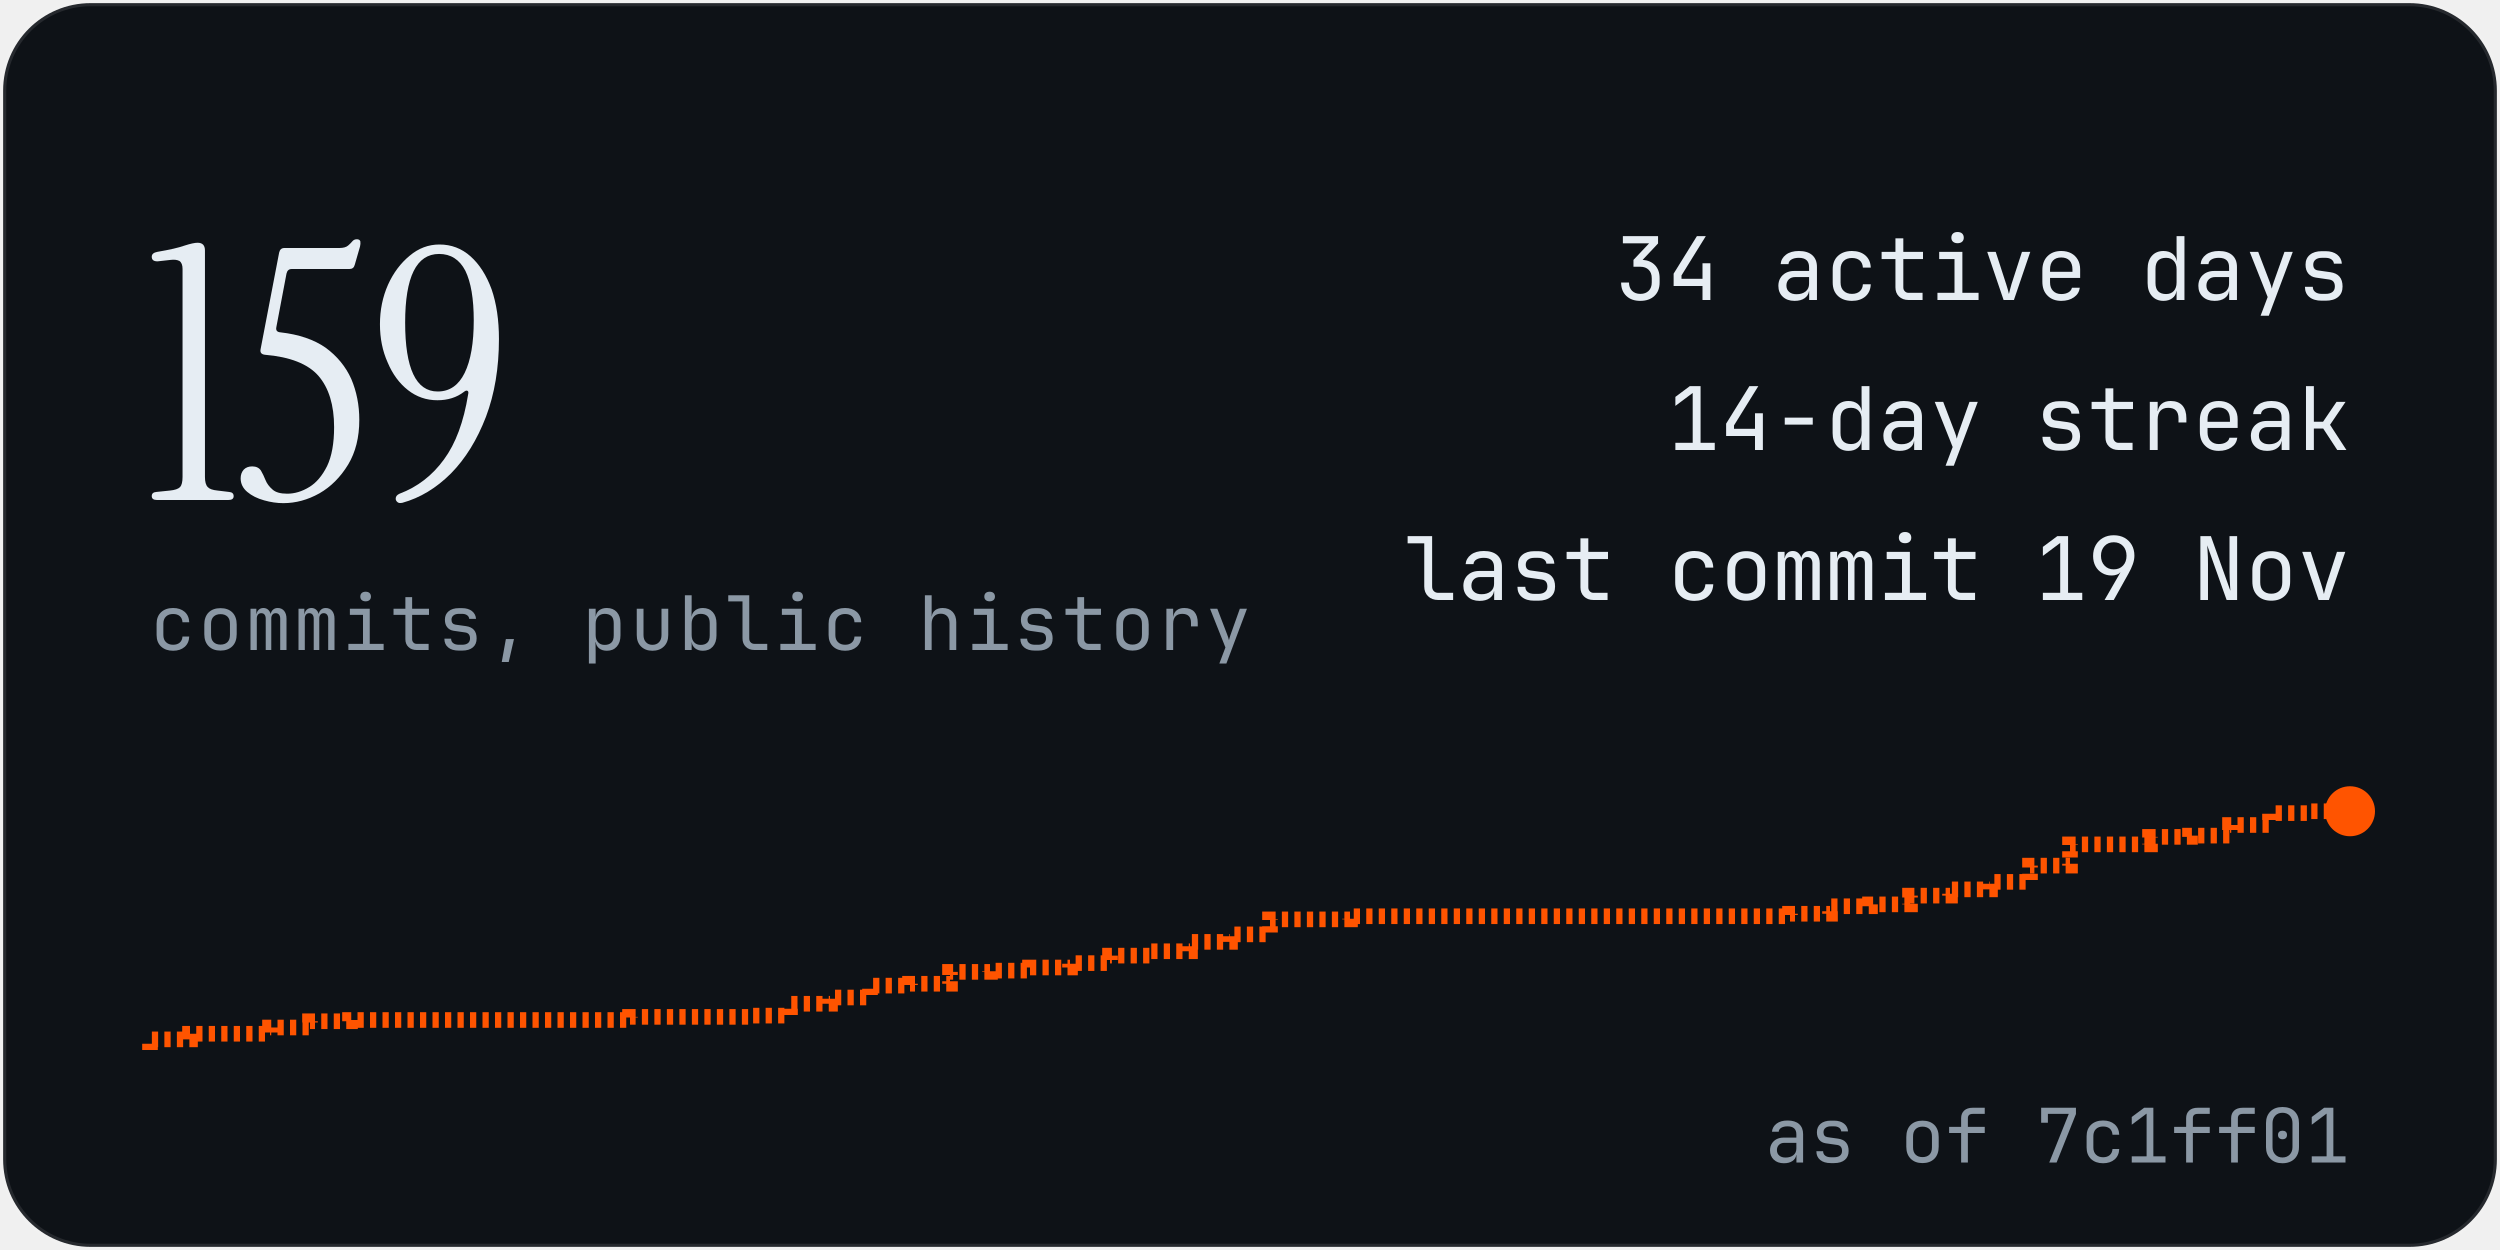
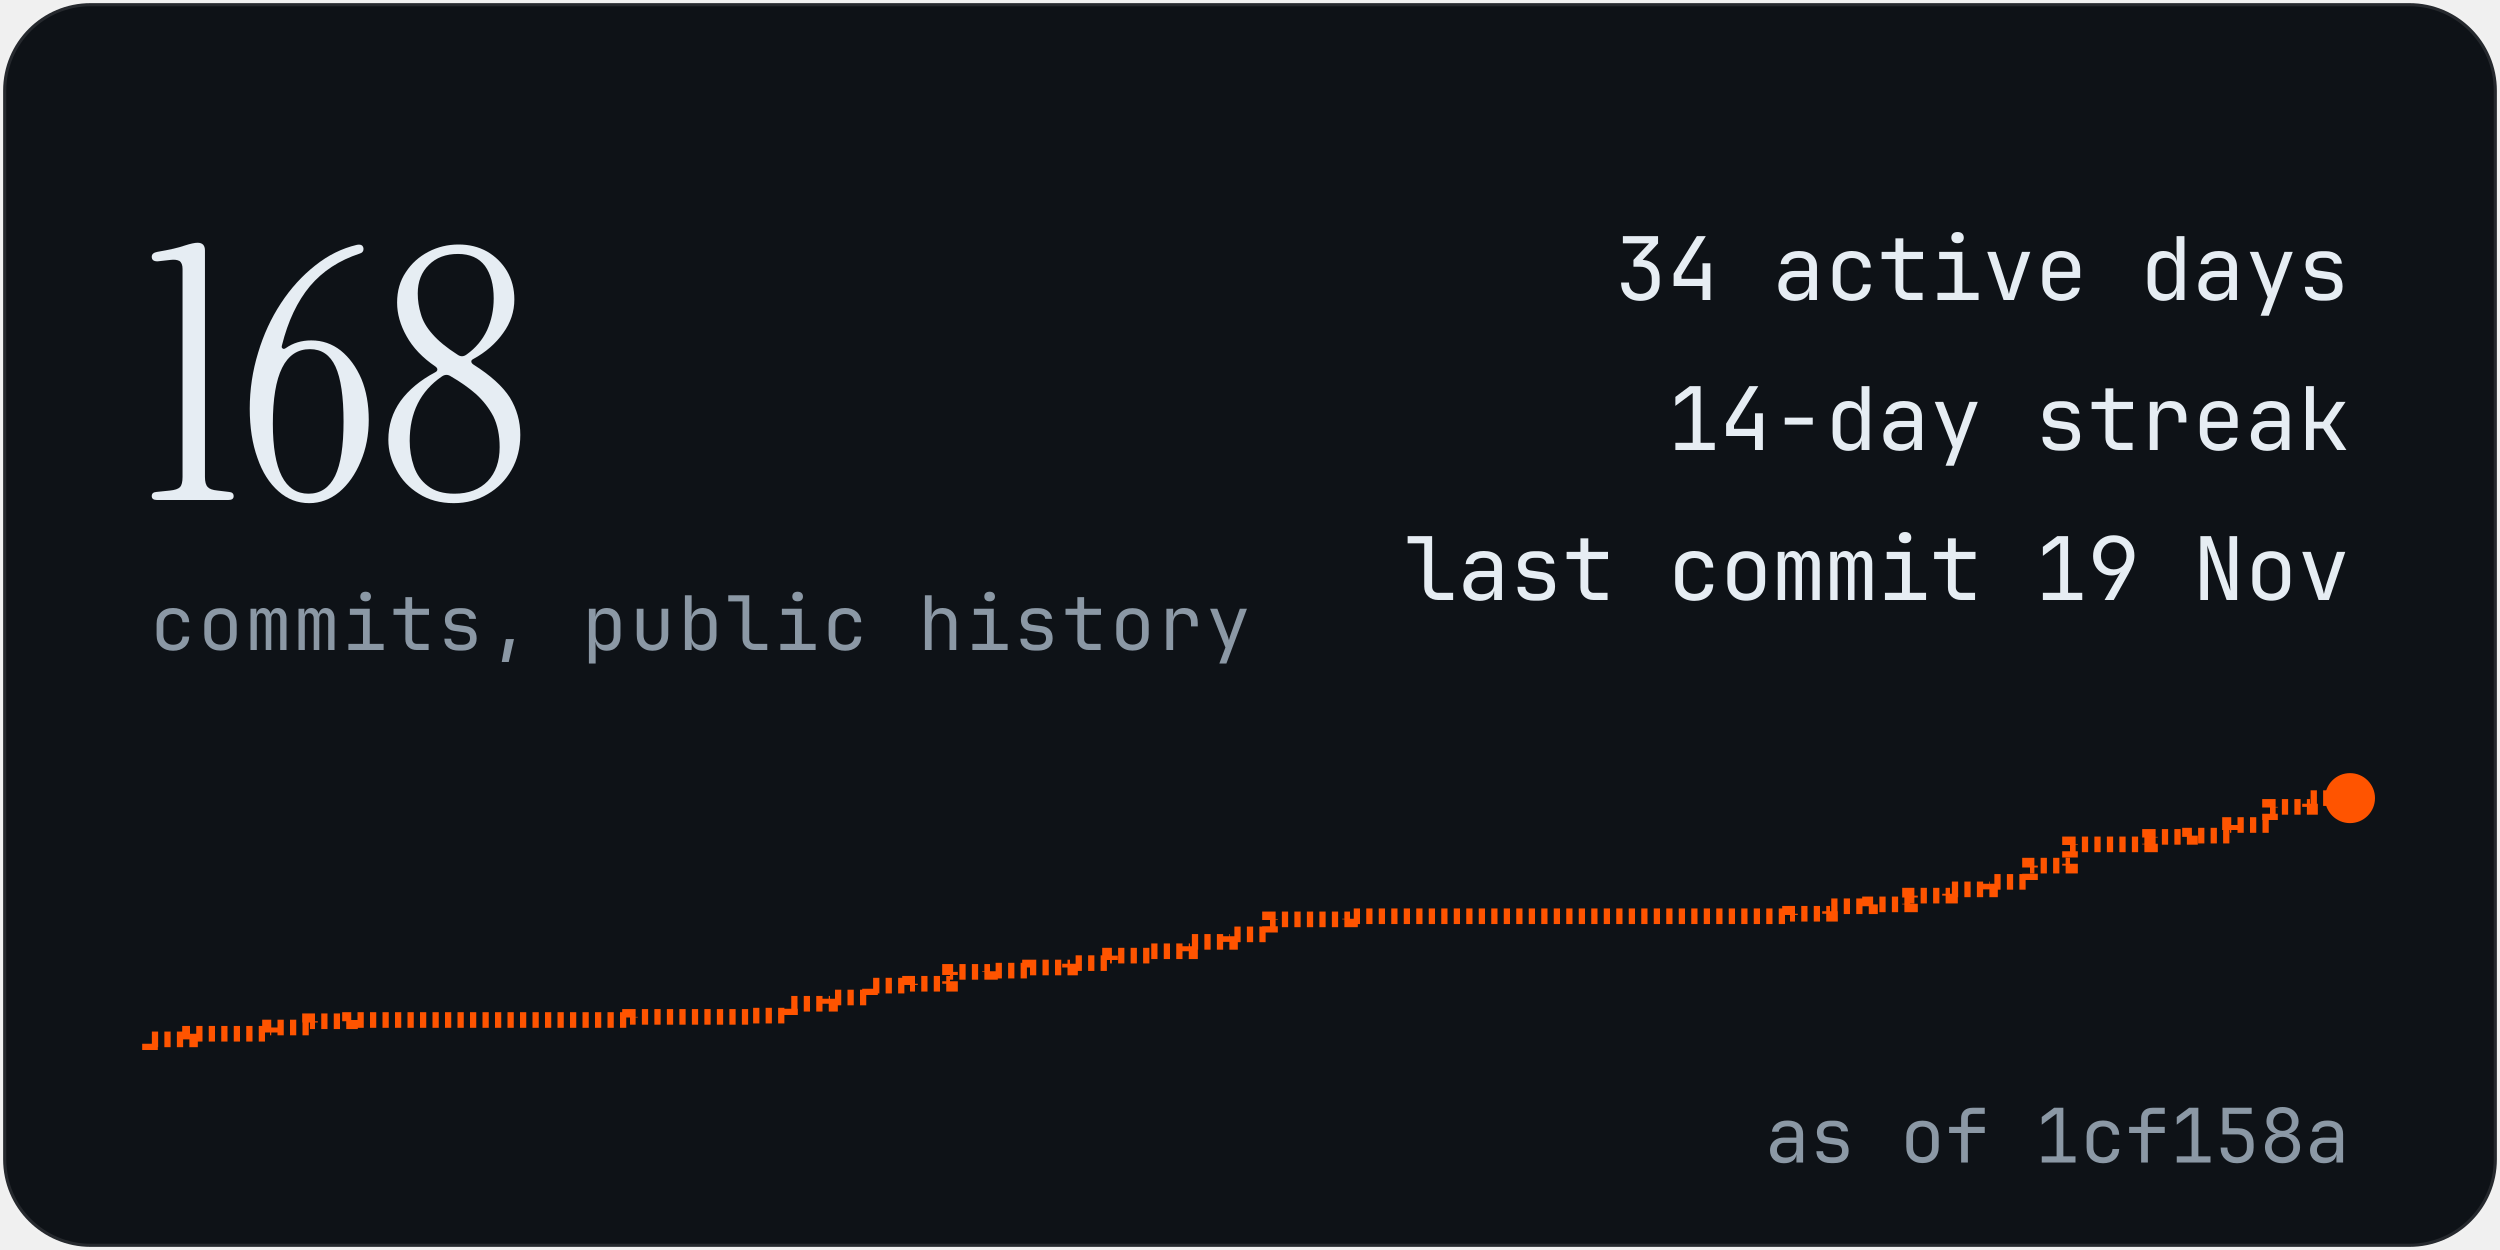
<svg xmlns="http://www.w3.org/2000/svg" viewBox="0 0 400 200" width="400" height="200" role="img" aria-labelledby="cg-title cg-desc">
  <style>.cg-stair{animation:cg-draw 1.6s cubic-bezier(.3,.8,.3,1) both}.cg-bar{transform-box:fill-box;transform-origin:center bottom;animation:cg-rise .4s ease-out both}.cg-flag{animation:cg-fade .4s ease-out 1.6s both}.cg-now-ring{transform-box:fill-box;transform-origin:center;animation:cg-pulse 3.2s ease-out infinite}@keyframes cg-draw{from{stroke-dashoffset:1}to{stroke-dashoffset:0}}@keyframes cg-rise{from{transform:scaleY(0)}to{transform:scaleY(1)}}@keyframes cg-fade{from{opacity:0}to{opacity:1}}@keyframes cg-pulse{from{opacity:.5;transform:scale(1)}to{opacity:0;transform:scale(2.6)}}@media (prefers-reduced-motion:reduce){.cg-stair,.cg-bar,.cg-flag,.cg-now-ring{animation:none}}</style>
  <defs>
    <path id="m44" d="M210 160l 55-306 108 0-70 306-93 0z" />
    <path id="m45" d="M140-290l 0-80 320 0 0 80-320 0z" />
-     <path id="m48" d="M300 10q-101 0-160-59-60-58-60-156l 0-320q 0-98 60-157 59-58 160-58 101 0 161 58 59 59 59 157l 0 320q 0 65-27 113-27 49-76 75-50 27-117 27zM300-67q 60 0 97-39 36-38 36-99l 0-320q 0-61-36-100-37-38-97-38-60 0-96 38-37 39-37 100l 0 320q 0 61 37 99 36 39 96 39zM300-310q-27 0-43-15-17-15-17-43 0-27 17-42 16-14 43-14 27 0 44 14 16 15 16 42 0 28-16 43-17 15-44 15z" />
    <path id="m49" d="M90 0l 0-82 198 0 0-570-198 148 0-103 165-123 123 0 0 648 162 0 0 82-450 0z" />
    <path id="m51" d="M289 10q-101 0-160-57-59-56-59-153l 90 0q 0 60 35 95 35 35 95 35 60 0 95-35 35-35 35-95l 0-50q 0-60-35-95-35-35-95-35l-79 0 0-78 179-190-300 0 0-82 402 0 0 84-176 187q 90 7 142 62 52 56 52 147l 0 50q 0 97-59 153-60 57-162 57z" />
    <path id="m52" d="M400 0l 0-160-330 0 0-141 266-429 102 0-278 449 0 39 240 0 0-178 90 0 0 420-90 0z" />
-     <path id="m55" d="M190 0l 260-648-278 0 0 118-90 0 0-200 464 0 0 84-258 646-98 0z" />
+     <path id="m53" d="M294 10q-101 0-160-57-59-56-59-153l 90 0q 0 60 35 95 35 35 95 35 60 0 95-35 35-35 35-95l 0-45q 0-60-34-95-34-35-92-35l-199 0 0-355 389 0 0 82-305 0 2 191 118 0q 101 0 156 55 55 56 55 157l 0 45q 0 97-59 153-60 57-162 57z" />
+     <path id="m56" d="M300 10q-69 0-122-27-53-27-82-76-30-48-30-111 0-69 40-119 39-50 105-61l 0-3q-57-13-91-58-34-44-34-102 0-57 27-101 27-43 76-68 48-24 111-24 64 0 112 24 48 25 75 68 27 44 27 101 0 58-34 102-34 45-91 58l 0 3q 66 11 106 61 39 50 39 119 0 63-29 111-30 49-82 76-53 27-123 27zM300-422q 56 0 90-33 34-33 34-86 0-53-34-86-34-33-90-33-55 0-89 33-35 33-35 86 0 53 35 86 34 33 89 33zM300-71q 64 0 104-38 40-37 40-97 0-61-40-99-40-37-104-37-64 0-104 37-40 38-40 99 0 60 40 97 40 38 104 38z" />
    <path id="m57" d="M195 0l 180-313-3-2q-10 16-37 25-27 10-59 10-63 0-110-29-48-28-75-78-27-50-27-116 0-71 30-124 30-53 83-83 53-30 122-30 71 0 124 29 53 30 83 82 30 53 30 122 0 48-18 98-18 51-49 106l-169 303-105 0zM300-350q 65 0 106-43 40-43 40-112 0-69-40-112-41-43-106-43-65 0-105 43-41 43-41 112 0 69 41 112 40 43 105 43z" />
    <path id="m78" d="M90 0l 0-730 120 0 223 625q-2-25-4-62-3-36-4-77-2-40-2-76l 0-410 87 0 0 730-120 0-222-625q 2 24 4 60 2 37 4 77 1 41 1 78l 0 410-87 0z" />
    <path id="m97" d="M252 10q-85 0-135-48-50-47-50-124 0-51 23-89 23-38 64-60 41-21 94-21l 170 0 0-43q 0-107-117-107-52 0-84 19-32 19-34 53l-90 0q 5-65 61-108 55-42 147-42 100 0 154 48 53 48 53 134l 0 378-89 0 0-100-2 0q-8 51-51 80-43 30-114 30zM274-66q 66 0 105-32 39-32 39-87l 0-77-160 0q-44 0-71 26-28 27-28 71 0 46 31 72 30 27 84 27z" />
    <path id="m98" d="M332 10q-62 0-102-31-40-30-47-84l-1 0 0 105-90 0 0-730 90 0 0 160-2 125 1 0q 8-53 49-84 40-31 102-31 83 0 132 55 49 55 49 150l 0 161q 0 94-49 149-49 55-132 55zM302-68q 57 0 89-30 32-30 32-97l 0-160q 0-68-32-98-32-29-89-29-55 0-87 35-33 35-33 97l 0 150q 0 62 33 97 32 35 87 35z" />
    <path id="m99" d="M308 10q-100 0-160-56-60-56-60-154l 0-150q 0-98 60-154 60-56 160-56 95 0 154 51 58 51 61 139l-90 0q-3-53-36-82-33-28-89-28-59 0-94 33-36 34-36 96l 0 151q 0 62 36 96 35 34 94 34 56 0 89-29 33-29 36-81l 90 0q-3 88-61 139-59 51-154 51z" />
    <path id="m100" d="M268 10q-82 0-131-55-50-55-50-149l 0-161q 0-95 49-150 49-55 132-55 62 0 103 31 40 31 48 84l 1 0-2-125 0-160 90 0 0 730-90 0 0-105-1 0q-7 54-47 84-40 31-102 31zM298-68q 56 0 88-35 32-35 32-97l 0-150q 0-62-32-97-32-35-88-35-57 0-89 29-32 30-32 98l 0 160q 0 67 32 97 32 30 89 30z" />
    <path id="m101" d="M300 10q-97 0-156-59-60-58-60-161l 0-130q 0-103 60-162 59-58 156-58 65 0 114 26 48 26 75 73 27 47 27 111l 0 98-344 0 0 52q 0 61 35 96 35 36 93 36 50 0 83-20 32-19 39-52l 90 0q-9 69-67 109-58 41-145 41zM172-322l 256 0 0-28q 0-65-33-101-34-35-95-35-61 0-94 35-34 36-34 101l 0 28z" />
    <path id="m102" d="M215 0l 0-393-160 0 0-82 160 0 0-115q 0-65 41-103 41-37 113-37l 161 0 0 82-161 0q-64 0-64 58l 0 115 225 0 0 82-225 0 0 393-90 0z" />
    <path id="m104" d="M92 0l 0-730 90 0 0 285 1 0q 7-55 45-85 38-30 101-30 83 0 132 51 49 51 49 139l 0 370-90 0 0-355q 0-62-31-96-32-33-86-33-56 0-88 35-33 35-33 99l 0 350-90 0z" />
    <path id="m105" d="M85 0l 0-82 195 0 0-386-175 0 0-82 265 0 0 468 185 0 0 82-470 0zM315-649q-33 0-52-17-19-17-19-46 0-30 19-48 19-17 52-17 33 0 52 17 19 18 19 48 0 29-19 46-19 17-52 17z" />
    <path id="m107" d="M97 0l 0-730 90 0 0 407 105 0 154-227 103 0-177 262 187 288-105 0-160-245-107 0 0 245-90 0z" />
    <path id="m108" d="M380 0q-73 0-116-43-44-42-44-112l 0-493-190 0 0-82 280 0 0 575q 0 34 19 53 19 20 51 20l 170 0 0 82-170 0z" />
    <path id="m109" d="M60 0l 0-550 78 0 0 73 2 0q 5-37 30-60 24-23 62-23 36 0 61 21 25 21 36 57l 1 0q 7-36 32-57 24-21 62-21 53 0 85 39 31 40 31 103l 0 418-84 0 0-419q 0-33-16-53-16-19-44-19-27 0-43 19-16 19-16 52l 0 420-74 0 0-419q 0-33-16-53-16-19-43-19-28 0-44 19-16 19-16 52l 0 420-84 0z" />
    <path id="m111" d="M300 8q-99 0-157-58-59-58-59-162l 0-126q 0-105 58-163 58-57 158-57 100 0 158 57 58 58 58 163l 0 126q 0 104-58 162-59 58-158 58zM300-72q 59 0 93-33 33-33 33-97l 0-146q 0-64-33-97-34-33-93-33-58 0-92 33-34 33-34 97l 0 146q 0 64 34 97 34 33 92 33z" />
    <path id="m112" d="M92 180l 0-730 90 0 0 105 1 0q 7-54 47-85 40-30 102-30 83 0 132 54 49 55 49 150l 0 161q 0 95-49 150-49 55-132 55-62 0-102-31-40-31-47-84l-3 0 2 125 0 160-90 0zM302-68q 57 0 89-30 32-30 32-97l 0-160q 0-68-32-98-32-29-89-29-55 0-87 35-33 35-33 97l 0 150q 0 62 33 97 32 35 87 35z" />
    <path id="m114" d="M112 0l 0-550 90 0 0 105 2 0q 7-53 45-84 38-31 102-31 86 0 133 51 46 52 46 147l 0 47-90 0 0-47q 0-120-117-120-59 0-90 34-31 34-31 98l 0 350-90 0z" />
    <path id="m115" d="M278 8q-92 0-142-42-51-41-51-117l 90 0q 0 38 27 59 27 22 76 22l 44 0q 50 0 78-22 27-22 27-62 0-71-65-80l-152-22q-56-8-87-47-31-38-31-101 0-72 50-113 49-41 136-41l 44 0q 80 0 131 39 50 40 54 104l-91 0q-2-29-27-48-26-19-67-19l-44 0q-46 0-72 21-26 21-26 57 0 58 53 66l 142 20q 140 20 140 164 0 77-50 119-51 43-143 43l-44 0z" />
    <path id="m116" d="M355 0q-68 0-109-40-41-39-41-105l 0-323-158 0 0-82 158 0 0-155 90 0 0 155 225 0 0 82-225 0 0 323q 0 28 17 45 16 18 43 18l 160 0 0 82-160 0z" />
    <path id="m117" d="M299 10q-95 0-152-57-57-56-57-153l 0-350 90 0 0 350q 0 60 32 95 32 36 87 36 56 0 89-36 32-35 32-95l 0-350 90 0 0 350q 0 97-58 153-58 57-153 57z" />
    <path id="m118" d="M241 0l-187-550 97 0 120 370q 11 33 19 63 8 31 12 48 5-17 12-48 7-30 17-63l 120-370 95 0-187 550-118 0z" />
    <path id="m121" d="M178 180l 81-214-205-516 97 0 130 340q 8 20 15 42 7 22 10 38 3-16 10-38 7-22 14-42l 121-340 95 0-274 730-94 0z" />
    <path id="d49" d="M20 0q-15 0-15-11 0-11 13-12l 39-4q 21-2 29-10 7-8 7-29l 0-594q 0-17-9-23-10-5-25-3l-36 4q-18 1-18-13 0-11 16-14 53-9 78-18 25-8 37-8 21 0 21 22l 0 647q 0 21 8 29 7 8 28 10l 33 4q 13 1 13 12 0 11-15 11l-204 0z" />
-     <path id="d53" d="M132 9q-27 0-55-8-29-8-48-24-19-16-19-39 0-15 9-25 9-9 24-9 17 0 25 12 7 12 13 27 6 15 20 27 13 12 42 12 32 0 63-19 30-18 51-60 20-42 20-111 0-95-45-147-45-51-153-60-15-2-12-16l 53-276q 3-13 15-13l 157 0q 17 0 25-7 7-6 12-12 5-6 13-6 8 0 10 6 1 7-1 15l-15 52q-3 12-15 12l-165 0q-12 0-15 13l-29 153q-3 14 12 15 79 9 129 44 49 36 73 89 23 54 23 117 0 75-32 128-33 54-82 82-50 28-103 28z" />
-     <path id="d57" d="M90 8q-10 2-14-2-5-4-5-10 0-9 11-14 77-29 127-98 50-68 69-186 2-8-2-10-4-2-10 3-31 24-76 24-47 0-84-29-37-29-58-79-22-49-22-109 0-61 23-113 23-51 62-83 38-32 85-32 51 0 89 34 38 34 60 94 21 61 21 142 0 124-37 222-38 99-100 162-63 63-139 84zM98-507q 0 197 93 197 51 0 77-53 26-53 26-150 0-93-24-142-25-48-75-48-97 0-97 196z" />
+     <path id="d54" d="M206 9q-50 0-88-34-39-34-60-95-22-61-22-141 0-82 24-160 23-77 65-141 42-64 98-108 55-44 119-59 10-2 15 2 4 4 4 10 0 10-11 13-88 29-142 93-54 65-80 169-2 7 2 9 3 3 9-1 31-22 73-22 47 0 84 29 37 30 59 81 21 51 21 117 0 65-23 119-23 55-61 87-39 32-86 32zM204-18q 51 0 76-51 24-50 24-155 0-107-23-157-23-50-73-50-106 0-106 213 0 200 102 200z" />
+     <path id="d56" d="M215 9q-58 0-100-27-42-26-64-68-23-41-23-86 0-62 35-111 35-48 99-82 6-3 6-8 0-4-5-8-56-38-83-87-27-48-27-96 0-50 25-87 24-37 64-58 40-21 87-21 45 0 81 20 36 21 57 56 21 36 21 81 0 52-32 96-32 45-85 74-6 3-6 7 0 5 6 9 73 46 104 94 30 49 30 107 0 56-25 100-25 44-68 69-43 26-97 26zM226-415q 13 9 26-1 38-27 58-69 19-42 19-91 0-58-25-93-26-34-77-34-52 0-83 31-32 31-32 82 0 30 9 59 8 29 33 57 25 29 72 59zM217-18q 60 0 95-36 34-36 34-97 0-51-18-88-19-36-50-64-31-27-71-50-13-9-26 0-92 63-92 184 0 38 12 73 12 35 40 56 28 22 76 22z" />
  </defs>
  <rect x="0.5" y="0.5" width="399" height="199" rx="14" fill="#0E1217" stroke="#FFFFFF" stroke-width="1" stroke-opacity="0.1" />
-   <g class="cg-text-group" data-name="commit-total" data-font="display" data-size="56" fill="#E6EDF3" data-bbox="24.3 38.3 55.6 42.3">
-     <g class="cg-run" data-bbox="24.3 38.3 55.6 42.3" transform="translate(24 80)scale(0.056)">
+   <g class="cg-text-group" data-name="commit-total" data-font="display" data-size="56" fill="#E6EDF3" data-bbox="24.3 38.8 59 41.7">
+     <g class="cg-run" data-bbox="24.3 38.8 59 41.7" transform="translate(24 80)scale(0.056)">
      <g fill="#E6EDF3">
        <use href="#d49" />
-         <use href="#d53" x="249" />
-         <use href="#d57" x="631" />
+         <use href="#d54" x="249" />
+         <use href="#d56" x="653" />
      </g>
    </g>
  </g>
  <g class="cg-text-group" data-name="commit-caption" data-font="mono" data-size="12" fill="#8B98A5" data-bbox="25.1 94.7 174.5 11.5">
    <g class="cg-run" data-bbox="25.1 94.7 174.5 11.5" transform="translate(24 104)scale(0.012)">
      <g fill="#8B98A5">
        <use href="#m99" />
        <use href="#m111" x="640" />
        <use href="#m109" x="1280" />
        <use href="#m109" x="1920" />
        <use href="#m105" x="2560" />
        <use href="#m116" x="3200" />
        <use href="#m115" x="3840" />
        <use href="#m44" x="4480" />
        <use href="#m112" x="5760" />
        <use href="#m117" x="6400" />
        <use href="#m98" x="7040" />
        <use href="#m108" x="7680" />
        <use href="#m105" x="8320" />
        <use href="#m99" x="8960" />
        <use href="#m104" x="10240" />
        <use href="#m105" x="10880" />
        <use href="#m115" x="11520" />
        <use href="#m116" x="12160" />
        <use href="#m111" x="12800" />
        <use href="#m114" x="13440" />
        <use href="#m121" x="14080" />
      </g>
    </g>
  </g>
  <g class="cg-text-group" data-name="stats" data-font="mono" data-size="14" fill="#E6EDF3" data-bbox="225.2 37.1 150.2 59">
    <g class="cg-run" data-bbox="259.4 37.1 115.4 13.4" transform="translate(258.4 48)scale(0.014)">
      <g fill="#E6EDF3">
        <use href="#m51" />
        <use href="#m52" x="600" />
        <use href="#m97" x="1800" />
        <use href="#m99" x="2400" />
        <use href="#m116" x="3000" />
        <use href="#m105" x="3600" />
        <use href="#m118" x="4200" />
        <use href="#m101" x="4800" />
        <use href="#m100" x="6000" />
        <use href="#m97" x="6600" />
        <use href="#m121" x="7200" />
        <use href="#m115" x="7800" />
      </g>
    </g>
    <g class="cg-run" data-bbox="268.1 61.8 107.4 12.7" transform="translate(266.8 72)scale(0.014)">
      <g fill="#E6EDF3">
        <use href="#m49" />
        <use href="#m52" x="600" />
        <use href="#m45" x="1200" />
        <use href="#m100" x="1800" />
        <use href="#m97" x="2400" />
        <use href="#m121" x="3000" />
        <use href="#m115" x="4200" />
        <use href="#m116" x="4800" />
        <use href="#m114" x="5400" />
        <use href="#m101" x="6000" />
        <use href="#m97" x="6600" />
        <use href="#m107" x="7200" />
      </g>
    </g>
    <g class="cg-run" data-bbox="225.2 85.1 150 11" transform="translate(224.8 96)scale(0.014)">
      <g fill="#E6EDF3">
        <use href="#m108" />
        <use href="#m97" x="600" />
        <use href="#m115" x="1200" />
        <use href="#m116" x="1800" />
        <use href="#m99" x="3000" />
        <use href="#m111" x="3600" />
        <use href="#m109" x="4200" />
        <use href="#m109" x="4800" />
        <use href="#m105" x="5400" />
        <use href="#m116" x="6000" />
        <use href="#m49" x="7200" />
        <use href="#m57" x="7800" />
        <use href="#m78" x="9000" />
        <use href="#m111" x="9600" />
        <use href="#m118" x="10200" />
      </g>
    </g>
  </g>
-   <path d="M24 168L24 168L24 166.3L30.4 166.3L30.4 166.3L30.4 165.4L36.8 165.4L43.2 165.4L43.2 165.4L43.2 164.4L49.6 164.4L49.6 164.4L49.6 163.4L56 163.4L56 163.4L56 163.2L62.4 163.2L68.8 163.2L75.2 163.2L81.6 163.2L88 163.2L94.4 163.2L100.8 163.2L100.8 163.2L100.8 162.7L107.2 162.7L113.6 162.7L120 162.7L120 162.7L120 162.5L126.4 162.5L126.4 162.5L126.4 160.6L132.8 160.6L132.8 160.6L132.8 159.6L139.2 159.6L139.2 159.6L139.2 157.7L145.6 157.7L145.6 157.7L145.6 157.4L152 157.4L152 157.4L152 155.5L158.4 155.5L158.4 155.5L158.4 155.3L164.8 155.3L164.8 155.3L164.8 154.8L171.2 154.8L171.2 154.8L171.2 154.1L177.6 154.1L177.6 154.1L177.6 152.9L184 152.9L184 152.9L184 152.2L190.4 152.2L190.4 152.2L190.4 150.7L196.8 150.7L196.8 150.7L196.8 149.5L203.2 149.5L203.2 149.5L203.2 147.1L209.6 147.1L216 147.1L216 147.1L216 146.6L222.4 146.6L228.8 146.6L235.2 146.6L241.6 146.6L248 146.6L254.4 146.6L260.8 146.6L267.2 146.6L273.6 146.6L280 146.6L286.4 146.6L286.4 146.6L286.4 146.2L292.8 146.2L292.8 146.2L292.8 145L299.2 145L299.2 145L299.2 144.7L305.6 144.7L305.6 144.7L305.6 143.3L312 143.3L312 143.3L312 142.3L318.4 142.3L318.4 142.3L318.4 141.1L324.8 141.1L324.8 141.1L324.8 138.5L331.2 138.5L331.2 138.5L331.2 135.1L337.6 135.1L344 135.1L344 135.1L344 133.9L350.4 133.9L350.4 133.9L350.4 133.7L356.8 133.7L356.8 133.7L356.8 132L363.2 132L363.2 132L363.2 130.1L369.6 130.1L369.6 130.1L369.6 129.8L376 129.8" fill="none" stroke="#FF5400" stroke-width="2.5" class="cg-stair" pathLength="1" stroke-dasharray="1" stroke-dashoffset="0" />
-   <circle class="dm dm-now-dot" cx="376" cy="129.8" r="3.5" fill="#FF5400" stroke="#FF5400" stroke-width="1" />
-   <g class="cg-text-group" data-name="stamp" data-font="mono" data-size="12" fill="#8B98A5" data-bbox="283.2 177.1 92.1 9">
-     <g class="cg-run" data-bbox="283.2 177.1 92.1 9" transform="translate(282.4 186)scale(0.012)">
+   <path d="M24 168L24 168L24 166.3L30.4 166.3L30.4 166.3L30.4 165.4L36.8 165.4L43.2 165.4L43.2 165.4L43.2 164.4L49.6 164.4L49.6 164.4L49.6 163.4L56 163.4L56 163.4L56 163.2L62.4 163.2L68.8 163.2L75.2 163.2L81.6 163.2L88 163.2L94.4 163.2L100.8 163.2L100.8 163.2L100.8 162.7L107.2 162.7L113.6 162.7L120 162.7L120 162.7L120 162.5L126.4 162.5L126.4 162.5L126.4 160.6L132.8 160.6L132.8 160.6L132.8 159.6L139.2 159.6L139.2 159.6L139.2 157.7L145.6 157.7L145.6 157.7L145.6 157.4L152 157.4L152 157.4L152 155.5L158.4 155.5L158.4 155.5L158.4 155.3L164.8 155.3L164.8 155.3L164.8 154.8L171.2 154.8L171.2 154.8L171.2 154.1L177.6 154.1L177.6 154.1L177.6 152.9L184 152.9L184 152.9L184 152.2L190.4 152.2L190.4 152.2L190.4 150.7L196.8 150.7L196.8 150.7L196.8 149.5L203.2 149.5L203.2 149.5L203.2 147.1L209.6 147.1L216 147.1L216 147.1L216 146.6L222.4 146.6L228.8 146.6L235.2 146.6L241.6 146.6L248 146.6L254.4 146.6L260.8 146.6L267.2 146.6L273.6 146.6L280 146.6L286.4 146.6L286.4 146.6L286.4 146.2L292.8 146.2L292.8 146.2L292.8 145L299.2 145L299.2 145L299.2 144.7L305.6 144.7L305.6 144.7L305.6 143.3L312 143.3L312 143.3L312 142.3L318.4 142.3L318.4 142.3L318.4 141.1L324.8 141.1L324.8 141.1L324.8 138.5L331.2 138.5L331.2 138.5L331.2 135.1L337.6 135.1L344 135.1L344 135.1L344 133.9L350.4 133.9L350.4 133.9L350.4 133.7L356.8 133.7L356.8 133.7L356.8 132L363.2 132L363.2 132L363.2 129.1L369.6 129.1L369.6 129.1L369.6 127.7L376 127.7" fill="none" stroke="#FF5400" stroke-width="2.5" class="cg-stair" pathLength="1" stroke-dasharray="1" stroke-dashoffset="0" />
+   <circle class="dm dm-now-dot" cx="376" cy="127.7" r="3.5" fill="#FF5400" stroke="#FF5400" stroke-width="1" />
+   <g class="cg-text-group" data-name="stamp" data-font="mono" data-size="12" fill="#8B98A5" data-bbox="283.2 177.1 91.7 9">
+     <g class="cg-run" data-bbox="283.2 177.1 91.7 9" transform="translate(282.4 186)scale(0.012)">
      <g fill="#8B98A5">
        <use href="#m97" />
        <use href="#m115" x="600" />
        <use href="#m111" x="1800" />
        <use href="#m102" x="2400" />
-         <use href="#m55" x="3600" />
+         <use href="#m49" x="3600" />
        <use href="#m99" x="4200" />
-         <use href="#m49" x="4800" />
-         <use href="#m102" x="5400" />
-         <use href="#m102" x="6000" />
-         <use href="#m48" x="6600" />
-         <use href="#m49" x="7200" />
+         <use href="#m102" x="4800" />
+         <use href="#m49" x="5400" />
+         <use href="#m53" x="6000" />
+         <use href="#m56" x="6600" />
+         <use href="#m97" x="7200" />
      </g>
    </g>
  </g>
</svg>
